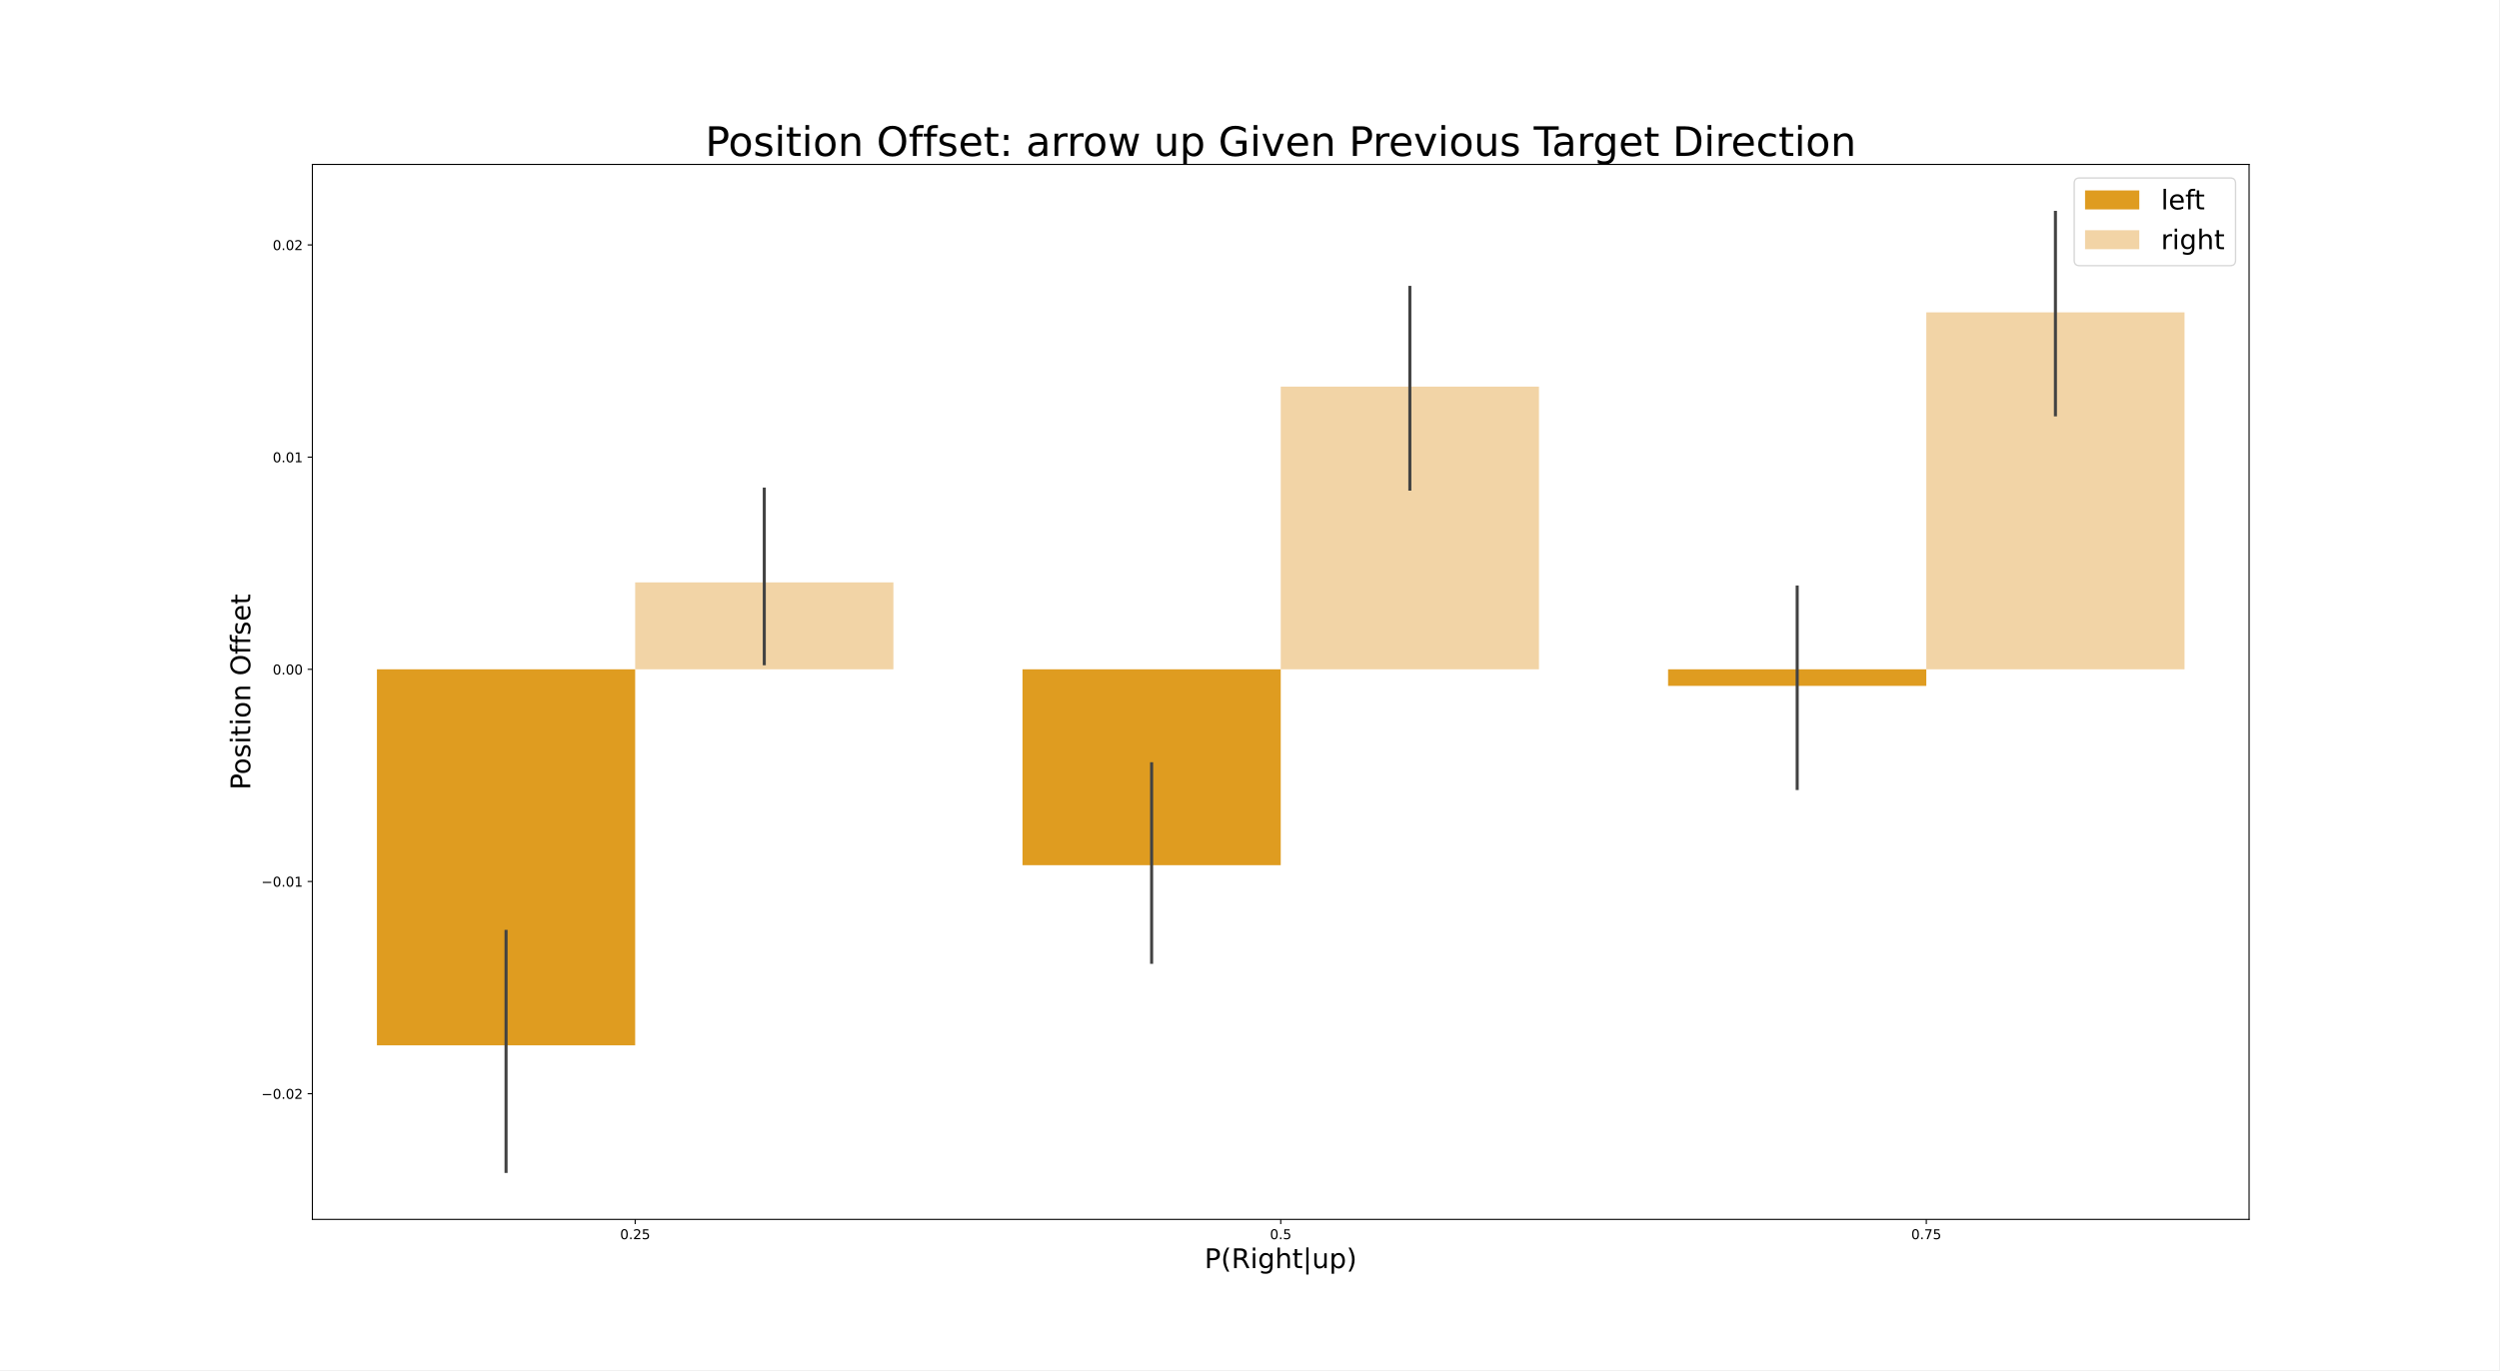
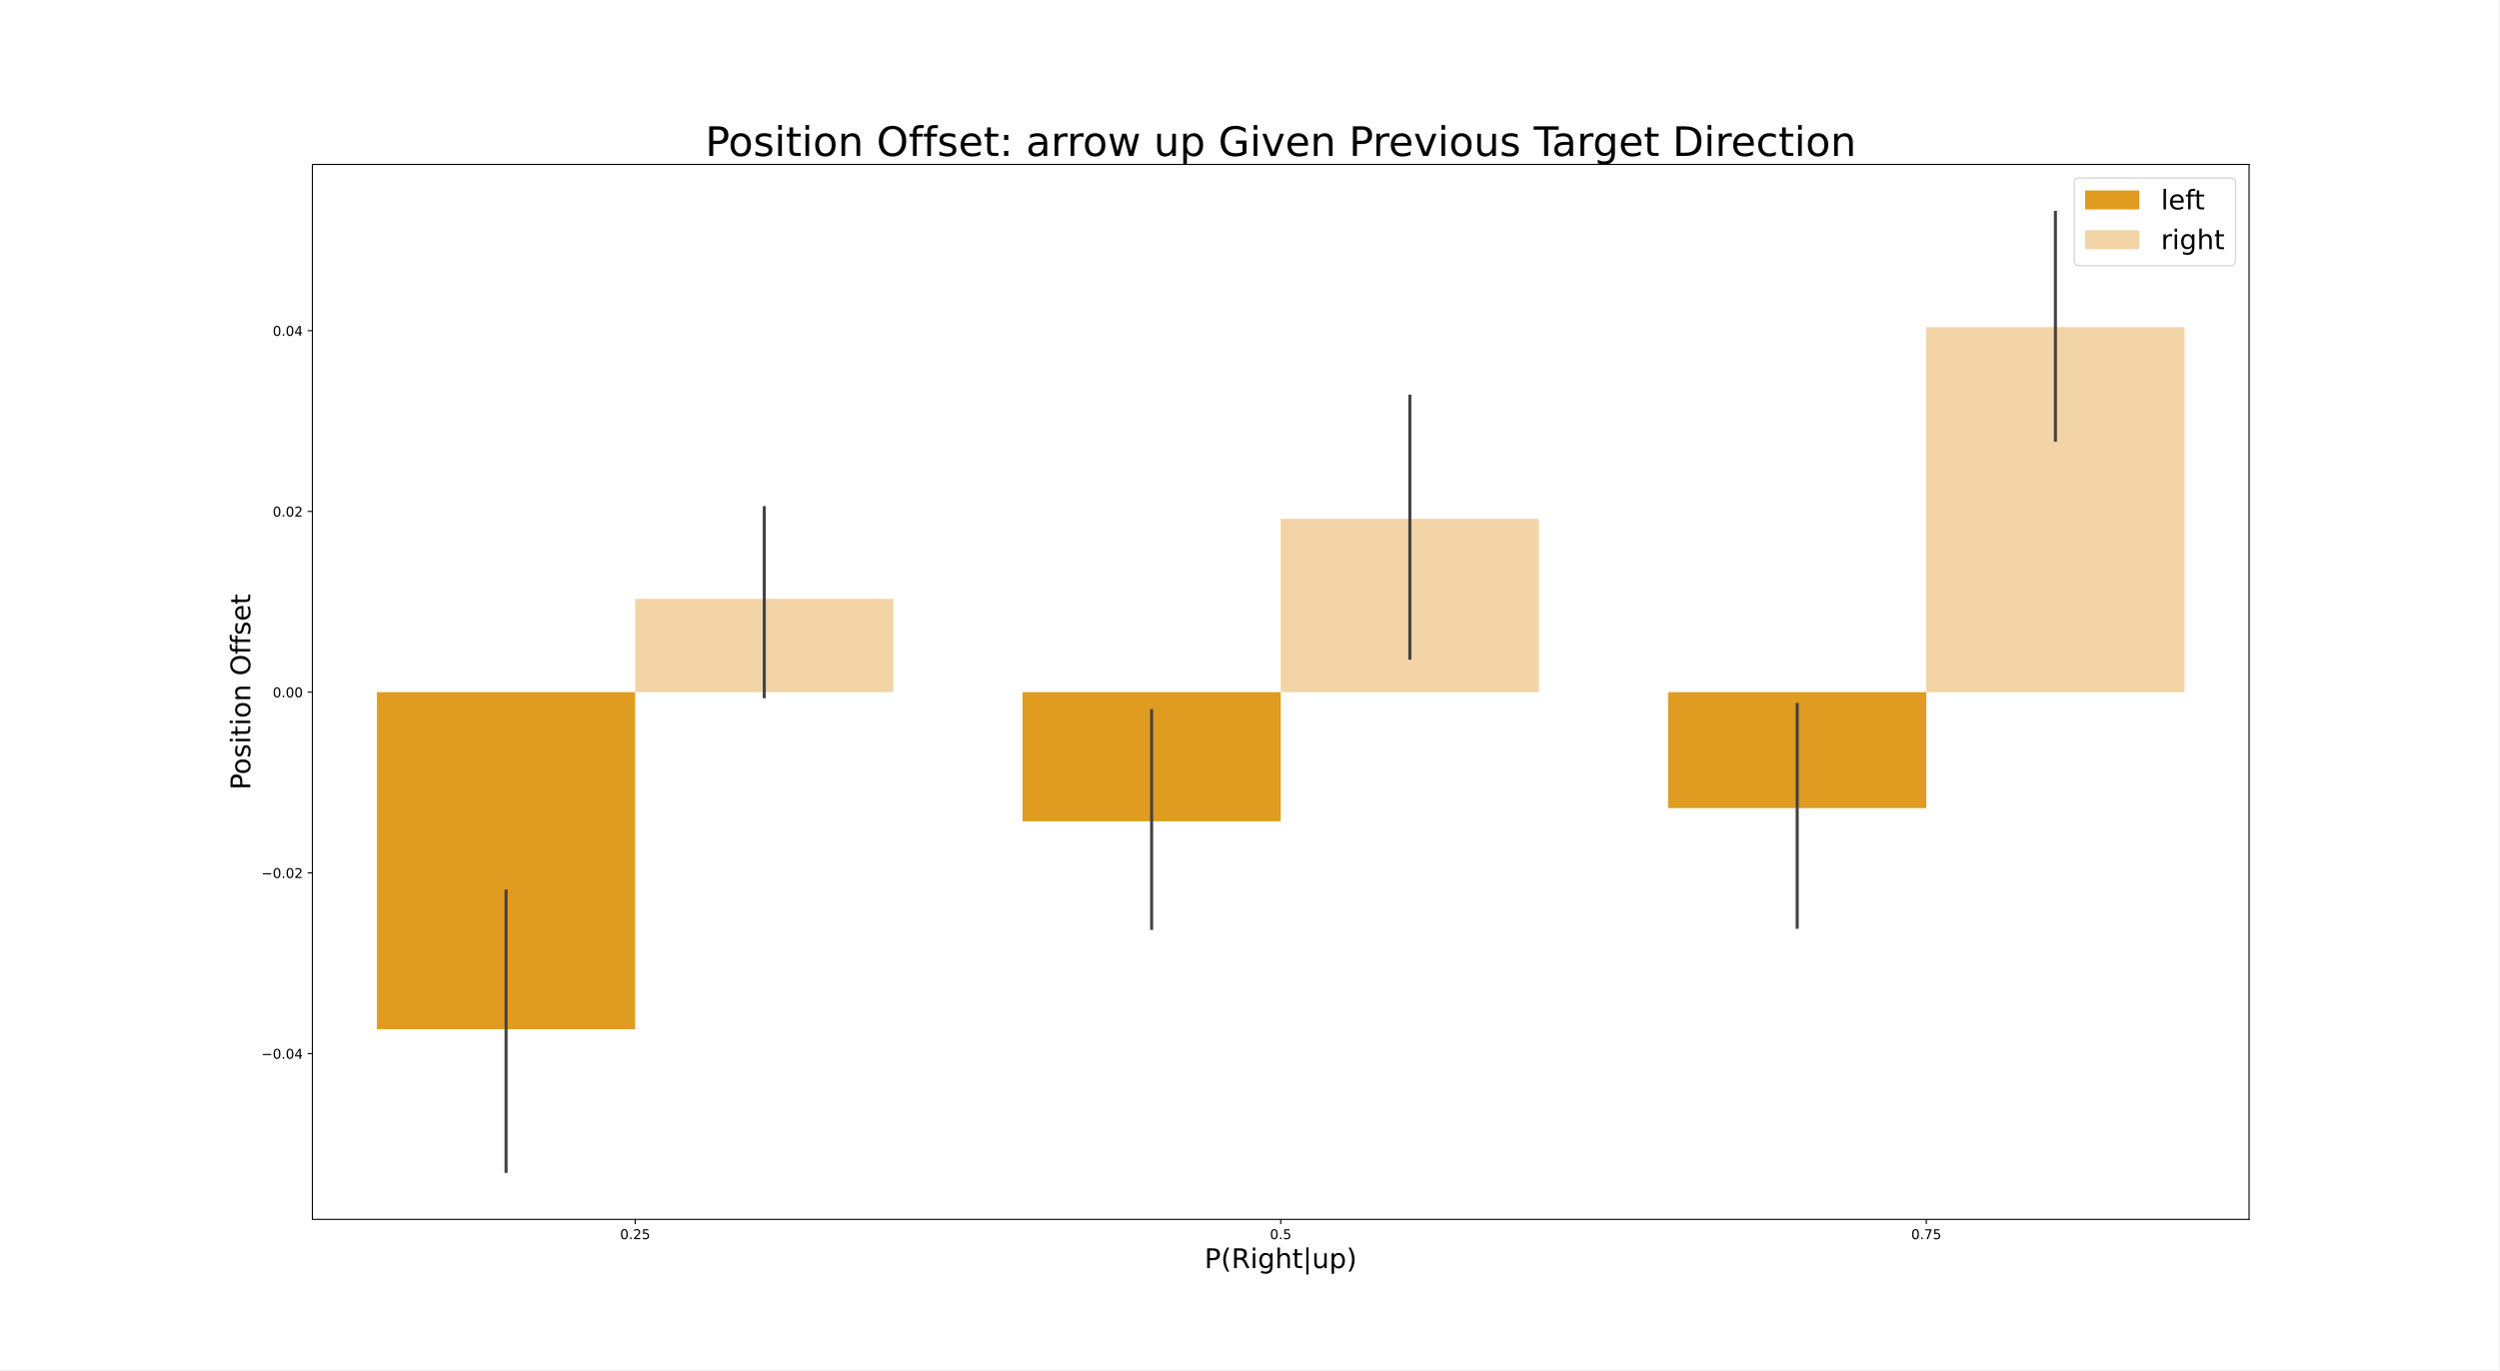
<svg xmlns="http://www.w3.org/2000/svg" xmlns:xlink="http://www.w3.org/1999/xlink" width="1843.2pt" height="1010.88pt" viewBox="0 0 1843.2 1010.88" version="1.1">
  <defs>
    <style type="text/css">*{stroke-linejoin: round; stroke-linecap: butt}</style>
  </defs>
  <g id="figure_1">
    <g id="patch_1">
      <path d="M 0 1010.88  L 1843.2 1010.88  L 1843.2 0  L 0 0  z " style="fill: #ffffff" />
    </g>
    <g id="axes_1">
      <g id="patch_2">
        <path d="M 230.4 899.683  L 1658.88 899.683  L 1658.88 121.306  L 230.4 121.306  z " style="fill: #ffffff" />
      </g>
      <g id="patch_3">
-         <path d="M 278.016 493.831  L 468.48 493.831  L 468.48 771.276  L 278.016 771.276  z " clip-path="url(#p0a775763bb)" style="fill: #df9c20" />
+         <path d="M 278.016 510.687  L 468.48 510.687  L 468.48 759.356  L 278.016 759.356  z " clip-path="url(#p8adfe0de7e)" style="fill: #df9c20" />
      </g>
      <g id="patch_4">
-         <path d="M 754.176 493.831  L 944.64 493.831  L 944.64 638.356  L 754.176 638.356  z " clip-path="url(#p0a775763bb)" style="fill: #df9c20" />
+         <path d="M 754.176 510.687  L 944.64 510.687  L 944.64 605.955  L 754.176 605.955  z " clip-path="url(#p8adfe0de7e)" style="fill: #df9c20" />
      </g>
      <g id="patch_5">
-         <path d="M 1230.336 493.831  L 1420.8 493.831  L 1420.8 506.063  L 1230.336 506.063  z " clip-path="url(#p0a775763bb)" style="fill: #df9c20" />
+         <path d="M 1230.336 510.687  L 1420.8 510.687  L 1420.8 596.253  L 1230.336 596.253  z " clip-path="url(#p8adfe0de7e)" style="fill: #df9c20" />
      </g>
      <g id="patch_6">
-         <path d="M 468.48 493.831  L 658.944 493.831  L 658.944 429.689  L 468.48 429.689  z " clip-path="url(#p0a775763bb)" style="fill: #f2d4a6" />
+         <path d="M 468.48 510.687  L 658.944 510.687  L 658.944 441.867  L 468.48 441.867  z " clip-path="url(#p8adfe0de7e)" style="fill: #f2d4a6" />
      </g>
      <g id="patch_7">
-         <path d="M 944.64 493.831  L 1135.104 493.831  L 1135.104 285.255  L 944.64 285.255  z " clip-path="url(#p0a775763bb)" style="fill: #f2d4a6" />
+         <path d="M 944.64 510.687  L 1135.104 510.687  L 1135.104 382.813  L 944.64 382.813  z " clip-path="url(#p8adfe0de7e)" style="fill: #f2d4a6" />
      </g>
      <g id="patch_8">
-         <path d="M 1420.8 493.831  L 1611.264 493.831  L 1611.264 230.465  L 1420.8 230.465  z " clip-path="url(#p0a775763bb)" style="fill: #f2d4a6" />
+         <path d="M 1420.8 510.687  L 1611.264 510.687  L 1611.264 241.352  L 1420.8 241.352  z " clip-path="url(#p8adfe0de7e)" style="fill: #f2d4a6" />
      </g>
      <g id="patch_9">
-         <path d="M 468.48 493.831  L 468.48 493.831  L 468.48 493.831  L 468.48 493.831  z " clip-path="url(#p0a775763bb)" style="fill: #df9c20" />
+         <path d="M 468.48 510.687  L 468.48 510.687  L 468.48 510.687  L 468.48 510.687  z " clip-path="url(#p8adfe0de7e)" style="fill: #df9c20" />
      </g>
      <g id="patch_10">
-         <path d="M 468.48 493.831  L 468.48 493.831  L 468.48 493.831  L 468.48 493.831  z " clip-path="url(#p0a775763bb)" style="fill: #f2d4a6" />
+         <path d="M 468.48 510.687  L 468.48 510.687  L 468.48 510.687  L 468.48 510.687  z " clip-path="url(#p8adfe0de7e)" style="fill: #f2d4a6" />
      </g>
      <g id="matplotlib.axis_1">
        <g id="xtick_1">
          <g id="line2d_1">
            <defs>
-               <path id="m3c729effec" d="M 0 0  L 0 3.5  " style="stroke: #000000; stroke-width: 0.8" />
-             </defs>
-             <g>
-               <use xlink:href="#m3c729effec" x="468.48" y="899.683" style="stroke: #000000; stroke-width: 0.8" />
+               <path id="m9ada98eda7" d="M 0 0  L 0 3.5  " style="stroke: #000000; stroke-width: 0.8" />
+             </defs>
+             <g>
+               <use xlink:href="#m9ada98eda7" x="468.48" y="899.683" style="stroke: #000000; stroke-width: 0.8" />
            </g>
          </g>
          <g id="text_1">
            <g transform="translate(457.3472 914.2816) scale(0.1 -0.1)">
              <defs>
                <path id="DejaVuSans-30" d="M 2034 4250  Q 1547 4250 1301 3770  Q 1056 3291 1056 2328  Q 1056 1369 1301 889  Q 1547 409 2034 409  Q 2525 409 2770 889  Q 3016 1369 3016 2328  Q 3016 3291 2770 3770  Q 2525 4250 2034 4250  z M 2034 4750  Q 2819 4750 3233 4129  Q 3647 3509 3647 2328  Q 3647 1150 3233 529  Q 2819 -91 2034 -91  Q 1250 -91 836 529  Q 422 1150 422 2328  Q 422 3509 836 4129  Q 1250 4750 2034 4750  z " transform="scale(0.015625)" />
                <path id="DejaVuSans-2e" d="M 684 794  L 1344 794  L 1344 0  L 684 0  L 684 794  z " transform="scale(0.015625)" />
                <path id="DejaVuSans-32" d="M 1228 531  L 3431 531  L 3431 0  L 469 0  L 469 531  Q 828 903 1448 1529  Q 2069 2156 2228 2338  Q 2531 2678 2651 2914  Q 2772 3150 2772 3378  Q 2772 3750 2511 3984  Q 2250 4219 1831 4219  Q 1534 4219 1204 4116  Q 875 4013 500 3803  L 500 4441  Q 881 4594 1212 4672  Q 1544 4750 1819 4750  Q 2544 4750 2975 4387  Q 3406 4025 3406 3419  Q 3406 3131 3298 2873  Q 3191 2616 2906 2266  Q 2828 2175 2409 1742  Q 1991 1309 1228 531  z " transform="scale(0.015625)" />
                <path id="DejaVuSans-35" d="M 691 4666  L 3169 4666  L 3169 4134  L 1269 4134  L 1269 2991  Q 1406 3038 1543 3061  Q 1681 3084 1819 3084  Q 2600 3084 3056 2656  Q 3513 2228 3513 1497  Q 3513 744 3044 326  Q 2575 -91 1722 -91  Q 1428 -91 1123 -41  Q 819 9 494 109  L 494 744  Q 775 591 1075 516  Q 1375 441 1709 441  Q 2250 441 2565 725  Q 2881 1009 2881 1497  Q 2881 1984 2565 2268  Q 2250 2553 1709 2553  Q 1456 2553 1204 2497  Q 953 2441 691 2322  L 691 4666  z " transform="scale(0.015625)" />
              </defs>
              <use xlink:href="#DejaVuSans-30" />
              <use xlink:href="#DejaVuSans-2e" x="63.623" />
              <use xlink:href="#DejaVuSans-32" x="95.41" />
              <use xlink:href="#DejaVuSans-35" x="159.033" />
            </g>
          </g>
        </g>
        <g id="xtick_2">
          <g id="line2d_2">
            <g>
-               <use xlink:href="#m3c729effec" x="944.64" y="899.683" style="stroke: #000000; stroke-width: 0.8" />
+               <use xlink:href="#m9ada98eda7" x="944.64" y="899.683" style="stroke: #000000; stroke-width: 0.8" />
            </g>
          </g>
          <g id="text_2">
            <g transform="translate(936.6884 914.2816) scale(0.1 -0.1)">
              <use xlink:href="#DejaVuSans-30" />
              <use xlink:href="#DejaVuSans-2e" x="63.623" />
              <use xlink:href="#DejaVuSans-35" x="95.41" />
            </g>
          </g>
        </g>
        <g id="xtick_3">
          <g id="line2d_3">
            <g>
-               <use xlink:href="#m3c729effec" x="1420.8" y="899.683" style="stroke: #000000; stroke-width: 0.8" />
+               <use xlink:href="#m9ada98eda7" x="1420.8" y="899.683" style="stroke: #000000; stroke-width: 0.8" />
            </g>
          </g>
          <g id="text_3">
            <g transform="translate(1409.667 914.2816) scale(0.1 -0.1)">
              <defs>
                <path id="DejaVuSans-37" d="M 525 4666  L 3525 4666  L 3525 4397  L 1831 0  L 1172 0  L 2766 4134  L 525 4134  L 525 4666  z " transform="scale(0.015625)" />
              </defs>
              <use xlink:href="#DejaVuSans-30" />
              <use xlink:href="#DejaVuSans-2e" x="63.623" />
              <use xlink:href="#DejaVuSans-37" x="95.41" />
              <use xlink:href="#DejaVuSans-35" x="159.033" />
            </g>
          </g>
        </g>
        <g id="text_4">
          <g transform="translate(888.4197 935.6457) scale(0.2 -0.2)">
            <defs>
              <path id="DejaVuSans-50" d="M 1259 4147  L 1259 2394  L 2053 2394  Q 2494 2394 2734 2622  Q 2975 2850 2975 3272  Q 2975 3691 2734 3919  Q 2494 4147 2053 4147  L 1259 4147  z M 628 4666  L 2053 4666  Q 2838 4666 3239 4311  Q 3641 3956 3641 3272  Q 3641 2581 3239 2228  Q 2838 1875 2053 1875  L 1259 1875  L 1259 0  L 628 0  L 628 4666  z " transform="scale(0.015625)" />
              <path id="DejaVuSans-28" d="M 1984 4856  Q 1566 4138 1362 3434  Q 1159 2731 1159 2009  Q 1159 1288 1364 580  Q 1569 -128 1984 -844  L 1484 -844  Q 1016 -109 783 600  Q 550 1309 550 2009  Q 550 2706 781 3412  Q 1013 4119 1484 4856  L 1984 4856  z " transform="scale(0.015625)" />
              <path id="DejaVuSans-52" d="M 2841 2188  Q 3044 2119 3236 1894  Q 3428 1669 3622 1275  L 4263 0  L 3584 0  L 2988 1197  Q 2756 1666 2539 1819  Q 2322 1972 1947 1972  L 1259 1972  L 1259 0  L 628 0  L 628 4666  L 2053 4666  Q 2853 4666 3247 4331  Q 3641 3997 3641 3322  Q 3641 2881 3436 2590  Q 3231 2300 2841 2188  z M 1259 4147  L 1259 2491  L 2053 2491  Q 2509 2491 2742 2702  Q 2975 2913 2975 3322  Q 2975 3731 2742 3939  Q 2509 4147 2053 4147  L 1259 4147  z " transform="scale(0.015625)" />
              <path id="DejaVuSans-69" d="M 603 3500  L 1178 3500  L 1178 0  L 603 0  L 603 3500  z M 603 4863  L 1178 4863  L 1178 4134  L 603 4134  L 603 4863  z " transform="scale(0.015625)" />
              <path id="DejaVuSans-67" d="M 2906 1791  Q 2906 2416 2648 2759  Q 2391 3103 1925 3103  Q 1463 3103 1205 2759  Q 947 2416 947 1791  Q 947 1169 1205 825  Q 1463 481 1925 481  Q 2391 481 2648 825  Q 2906 1169 2906 1791  z M 3481 434  Q 3481 -459 3084 -895  Q 2688 -1331 1869 -1331  Q 1566 -1331 1297 -1286  Q 1028 -1241 775 -1147  L 775 -588  Q 1028 -725 1275 -790  Q 1522 -856 1778 -856  Q 2344 -856 2625 -561  Q 2906 -266 2906 331  L 2906 616  Q 2728 306 2450 153  Q 2172 0 1784 0  Q 1141 0 747 490  Q 353 981 353 1791  Q 353 2603 747 3093  Q 1141 3584 1784 3584  Q 2172 3584 2450 3431  Q 2728 3278 2906 2969  L 2906 3500  L 3481 3500  L 3481 434  z " transform="scale(0.015625)" />
              <path id="DejaVuSans-68" d="M 3513 2113  L 3513 0  L 2938 0  L 2938 2094  Q 2938 2591 2744 2837  Q 2550 3084 2163 3084  Q 1697 3084 1428 2787  Q 1159 2491 1159 1978  L 1159 0  L 581 0  L 581 4863  L 1159 4863  L 1159 2956  Q 1366 3272 1645 3428  Q 1925 3584 2291 3584  Q 2894 3584 3203 3211  Q 3513 2838 3513 2113  z " transform="scale(0.015625)" />
              <path id="DejaVuSans-74" d="M 1172 4494  L 1172 3500  L 2356 3500  L 2356 3053  L 1172 3053  L 1172 1153  Q 1172 725 1289 603  Q 1406 481 1766 481  L 2356 481  L 2356 0  L 1766 0  Q 1100 0 847 248  Q 594 497 594 1153  L 594 3053  L 172 3053  L 172 3500  L 594 3500  L 594 4494  L 1172 4494  z " transform="scale(0.015625)" />
              <path id="DejaVuSans-7c" d="M 1344 4891  L 1344 -1509  L 813 -1509  L 813 4891  L 1344 4891  z " transform="scale(0.015625)" />
              <path id="DejaVuSans-75" d="M 544 1381  L 544 3500  L 1119 3500  L 1119 1403  Q 1119 906 1312 657  Q 1506 409 1894 409  Q 2359 409 2629 706  Q 2900 1003 2900 1516  L 2900 3500  L 3475 3500  L 3475 0  L 2900 0  L 2900 538  Q 2691 219 2414 64  Q 2138 -91 1772 -91  Q 1169 -91 856 284  Q 544 659 544 1381  z M 1991 3584  L 1991 3584  z " transform="scale(0.015625)" />
              <path id="DejaVuSans-70" d="M 1159 525  L 1159 -1331  L 581 -1331  L 581 3500  L 1159 3500  L 1159 2969  Q 1341 3281 1617 3432  Q 1894 3584 2278 3584  Q 2916 3584 3314 3078  Q 3713 2572 3713 1747  Q 3713 922 3314 415  Q 2916 -91 2278 -91  Q 1894 -91 1617 61  Q 1341 213 1159 525  z M 3116 1747  Q 3116 2381 2855 2742  Q 2594 3103 2138 3103  Q 1681 3103 1420 2742  Q 1159 2381 1159 1747  Q 1159 1113 1420 752  Q 1681 391 2138 391  Q 2594 391 2855 752  Q 3116 1113 3116 1747  z " transform="scale(0.015625)" />
              <path id="DejaVuSans-29" d="M 513 4856  L 1013 4856  Q 1481 4119 1714 3412  Q 1947 2706 1947 2009  Q 1947 1309 1714 600  Q 1481 -109 1013 -844  L 513 -844  Q 928 -128 1133 580  Q 1338 1288 1338 2009  Q 1338 2731 1133 3434  Q 928 4138 513 4856  z " transform="scale(0.015625)" />
            </defs>
            <use xlink:href="#DejaVuSans-50" />
            <use xlink:href="#DejaVuSans-28" x="60.303" />
            <use xlink:href="#DejaVuSans-52" x="99.316" />
            <use xlink:href="#DejaVuSans-69" x="168.799" />
            <use xlink:href="#DejaVuSans-67" x="196.582" />
            <use xlink:href="#DejaVuSans-68" x="260.059" />
            <use xlink:href="#DejaVuSans-74" x="323.438" />
            <use xlink:href="#DejaVuSans-7c" x="362.646" />
            <use xlink:href="#DejaVuSans-75" x="396.338" />
            <use xlink:href="#DejaVuSans-70" x="459.717" />
            <use xlink:href="#DejaVuSans-29" x="523.193" />
          </g>
        </g>
      </g>
      <g id="matplotlib.axis_2">
        <g id="ytick_1">
          <g id="line2d_4">
            <defs>
-               <path id="m822b06c2dc" d="M 0 0  L -3.5 0  " style="stroke: #000000; stroke-width: 0.8" />
-             </defs>
-             <g>
-               <use xlink:href="#m822b06c2dc" x="230.4" y="806.954" style="stroke: #000000; stroke-width: 0.8" />
+               <path id="m36d87119da" d="M 0 0  L -3.5 0  " style="stroke: #000000; stroke-width: 0.8" />
+             </defs>
+             <g>
+               <use xlink:href="#m36d87119da" x="230.4" y="777.389" style="stroke: #000000; stroke-width: 0.8" />
            </g>
          </g>
          <g id="text_5">
-             <g transform="translate(192.7547 810.7531) scale(0.1 -0.1)">
+             <g transform="translate(192.7547 781.1884) scale(0.1 -0.1)">
              <defs>
                <path id="DejaVuSans-2212" d="M 678 2272  L 4684 2272  L 4684 1741  L 678 1741  L 678 2272  z " transform="scale(0.015625)" />
+                 <path id="DejaVuSans-34" d="M 2419 4116  L 825 1625  L 2419 1625  L 2419 4116  z M 2253 4666  L 3047 4666  L 3047 1625  L 3713 1625  L 3713 1100  L 3047 1100  L 3047 0  L 2419 0  L 2419 1100  L 313 1100  L 313 1709  L 2253 4666  z " transform="scale(0.015625)" />
              </defs>
              <use xlink:href="#DejaVuSans-2212" />
              <use xlink:href="#DejaVuSans-30" x="83.789" />
              <use xlink:href="#DejaVuSans-2e" x="147.412" />
              <use xlink:href="#DejaVuSans-30" x="179.199" />
-               <use xlink:href="#DejaVuSans-32" x="242.822" />
+               <use xlink:href="#DejaVuSans-34" x="242.822" />
            </g>
          </g>
        </g>
        <g id="ytick_2">
          <g id="line2d_5">
            <g>
-               <use xlink:href="#m822b06c2dc" x="230.4" y="650.393" style="stroke: #000000; stroke-width: 0.8" />
+               <use xlink:href="#m36d87119da" x="230.4" y="644.038" style="stroke: #000000; stroke-width: 0.8" />
            </g>
          </g>
          <g id="text_6">
-             <g transform="translate(192.7547 654.1918) scale(0.1 -0.1)">
-               <defs>
-                 <path id="DejaVuSans-31" d="M 794 531  L 1825 531  L 1825 4091  L 703 3866  L 703 4441  L 1819 4666  L 2450 4666  L 2450 531  L 3481 531  L 3481 0  L 794 0  L 794 531  z " transform="scale(0.015625)" />
-               </defs>
+             <g transform="translate(192.7547 647.8371) scale(0.1 -0.1)">
              <use xlink:href="#DejaVuSans-2212" />
              <use xlink:href="#DejaVuSans-30" x="83.789" />
              <use xlink:href="#DejaVuSans-2e" x="147.412" />
              <use xlink:href="#DejaVuSans-30" x="179.199" />
-               <use xlink:href="#DejaVuSans-31" x="242.822" />
+               <use xlink:href="#DejaVuSans-32" x="242.822" />
            </g>
          </g>
        </g>
        <g id="ytick_3">
          <g id="line2d_6">
            <g>
-               <use xlink:href="#m822b06c2dc" x="230.4" y="493.831" style="stroke: #000000; stroke-width: 0.8" />
+               <use xlink:href="#m36d87119da" x="230.4" y="510.687" style="stroke: #000000; stroke-width: 0.8" />
            </g>
          </g>
          <g id="text_7">
-             <g transform="translate(201.1344 497.6305) scale(0.1 -0.1)">
+             <g transform="translate(201.1344 514.4859) scale(0.1 -0.1)">
              <use xlink:href="#DejaVuSans-30" />
              <use xlink:href="#DejaVuSans-2e" x="63.623" />
              <use xlink:href="#DejaVuSans-30" x="95.41" />
              <use xlink:href="#DejaVuSans-30" x="159.033" />
            </g>
          </g>
        </g>
        <g id="ytick_4">
          <g id="line2d_7">
            <g>
-               <use xlink:href="#m822b06c2dc" x="230.4" y="337.27" style="stroke: #000000; stroke-width: 0.8" />
+               <use xlink:href="#m36d87119da" x="230.4" y="377.335" style="stroke: #000000; stroke-width: 0.8" />
            </g>
          </g>
          <g id="text_8">
-             <g transform="translate(201.1344 341.0693) scale(0.1 -0.1)">
+             <g transform="translate(201.1344 381.1347) scale(0.1 -0.1)">
              <use xlink:href="#DejaVuSans-30" />
              <use xlink:href="#DejaVuSans-2e" x="63.623" />
              <use xlink:href="#DejaVuSans-30" x="95.41" />
-               <use xlink:href="#DejaVuSans-31" x="159.033" />
+               <use xlink:href="#DejaVuSans-32" x="159.033" />
            </g>
          </g>
        </g>
        <g id="ytick_5">
          <g id="line2d_8">
            <g>
-               <use xlink:href="#m822b06c2dc" x="230.4" y="180.709" style="stroke: #000000; stroke-width: 0.8" />
+               <use xlink:href="#m36d87119da" x="230.4" y="243.984" style="stroke: #000000; stroke-width: 0.8" />
            </g>
          </g>
          <g id="text_9">
-             <g transform="translate(201.1344 184.508) scale(0.1 -0.1)">
+             <g transform="translate(201.1344 247.7835) scale(0.1 -0.1)">
              <use xlink:href="#DejaVuSans-30" />
              <use xlink:href="#DejaVuSans-2e" x="63.623" />
              <use xlink:href="#DejaVuSans-30" x="95.41" />
-               <use xlink:href="#DejaVuSans-32" x="159.033" />
+               <use xlink:href="#DejaVuSans-34" x="159.033" />
            </g>
          </g>
        </g>
        <g id="text_10">
          <g transform="translate(184.5953 582.796) rotate(-90) scale(0.2 -0.2)">
            <defs>
              <path id="DejaVuSans-6f" d="M 1959 3097  Q 1497 3097 1228 2736  Q 959 2375 959 1747  Q 959 1119 1226 758  Q 1494 397 1959 397  Q 2419 397 2687 759  Q 2956 1122 2956 1747  Q 2956 2369 2687 2733  Q 2419 3097 1959 3097  z M 1959 3584  Q 2709 3584 3137 3096  Q 3566 2609 3566 1747  Q 3566 888 3137 398  Q 2709 -91 1959 -91  Q 1206 -91 779 398  Q 353 888 353 1747  Q 353 2609 779 3096  Q 1206 3584 1959 3584  z " transform="scale(0.015625)" />
              <path id="DejaVuSans-73" d="M 2834 3397  L 2834 2853  Q 2591 2978 2328 3040  Q 2066 3103 1784 3103  Q 1356 3103 1142 2972  Q 928 2841 928 2578  Q 928 2378 1081 2264  Q 1234 2150 1697 2047  L 1894 2003  Q 2506 1872 2764 1633  Q 3022 1394 3022 966  Q 3022 478 2636 193  Q 2250 -91 1575 -91  Q 1294 -91 989 -36  Q 684 19 347 128  L 347 722  Q 666 556 975 473  Q 1284 391 1588 391  Q 1994 391 2212 530  Q 2431 669 2431 922  Q 2431 1156 2273 1281  Q 2116 1406 1581 1522  L 1381 1569  Q 847 1681 609 1914  Q 372 2147 372 2553  Q 372 3047 722 3315  Q 1072 3584 1716 3584  Q 2034 3584 2315 3537  Q 2597 3491 2834 3397  z " transform="scale(0.015625)" />
              <path id="DejaVuSans-6e" d="M 3513 2113  L 3513 0  L 2938 0  L 2938 2094  Q 2938 2591 2744 2837  Q 2550 3084 2163 3084  Q 1697 3084 1428 2787  Q 1159 2491 1159 1978  L 1159 0  L 581 0  L 581 3500  L 1159 3500  L 1159 2956  Q 1366 3272 1645 3428  Q 1925 3584 2291 3584  Q 2894 3584 3203 3211  Q 3513 2838 3513 2113  z " transform="scale(0.015625)" />
              <path id="DejaVuSans-20" transform="scale(0.015625)" />
              <path id="DejaVuSans-4f" d="M 2522 4238  Q 1834 4238 1429 3725  Q 1025 3213 1025 2328  Q 1025 1447 1429 934  Q 1834 422 2522 422  Q 3209 422 3611 934  Q 4013 1447 4013 2328  Q 4013 3213 3611 3725  Q 3209 4238 2522 4238  z M 2522 4750  Q 3503 4750 4090 4092  Q 4678 3434 4678 2328  Q 4678 1225 4090 567  Q 3503 -91 2522 -91  Q 1538 -91 948 565  Q 359 1222 359 2328  Q 359 3434 948 4092  Q 1538 4750 2522 4750  z " transform="scale(0.015625)" />
              <path id="DejaVuSans-66" d="M 2375 4863  L 2375 4384  L 1825 4384  Q 1516 4384 1395 4259  Q 1275 4134 1275 3809  L 1275 3500  L 2222 3500  L 2222 3053  L 1275 3053  L 1275 0  L 697 0  L 697 3053  L 147 3053  L 147 3500  L 697 3500  L 697 3744  Q 697 4328 969 4595  Q 1241 4863 1831 4863  L 2375 4863  z " transform="scale(0.015625)" />
              <path id="DejaVuSans-65" d="M 3597 1894  L 3597 1613  L 953 1613  Q 991 1019 1311 708  Q 1631 397 2203 397  Q 2534 397 2845 478  Q 3156 559 3463 722  L 3463 178  Q 3153 47 2828 -22  Q 2503 -91 2169 -91  Q 1331 -91 842 396  Q 353 884 353 1716  Q 353 2575 817 3079  Q 1281 3584 2069 3584  Q 2775 3584 3186 3129  Q 3597 2675 3597 1894  z M 3022 2063  Q 3016 2534 2758 2815  Q 2500 3097 2075 3097  Q 1594 3097 1305 2825  Q 1016 2553 972 2059  L 3022 2063  z " transform="scale(0.015625)" />
            </defs>
            <use xlink:href="#DejaVuSans-50" />
            <use xlink:href="#DejaVuSans-6f" x="56.678" />
            <use xlink:href="#DejaVuSans-73" x="117.859" />
            <use xlink:href="#DejaVuSans-69" x="169.959" />
            <use xlink:href="#DejaVuSans-74" x="197.742" />
            <use xlink:href="#DejaVuSans-69" x="236.951" />
            <use xlink:href="#DejaVuSans-6f" x="264.734" />
            <use xlink:href="#DejaVuSans-6e" x="325.916" />
            <use xlink:href="#DejaVuSans-20" x="389.295" />
            <use xlink:href="#DejaVuSans-4f" x="421.082" />
            <use xlink:href="#DejaVuSans-66" x="499.793" />
            <use xlink:href="#DejaVuSans-66" x="534.998" />
            <use xlink:href="#DejaVuSans-73" x="570.203" />
            <use xlink:href="#DejaVuSans-65" x="622.303" />
            <use xlink:href="#DejaVuSans-74" x="683.826" />
          </g>
        </g>
      </g>
      <g id="line2d_9">
-         <path d="M 373.248 864.302  L 373.248 687.174  " clip-path="url(#p0a775763bb)" style="fill: none; stroke: #424242; stroke-width: 2.25; stroke-linecap: square" />
+         <path d="M 373.248 864.302  L 373.248 657.442  " clip-path="url(#p8adfe0de7e)" style="fill: none; stroke: #424242; stroke-width: 2.25; stroke-linecap: square" />
      </g>
      <g id="line2d_10">
-         <path d="M 849.408 710.017  L 849.408 563.505  " clip-path="url(#p0a775763bb)" style="fill: none; stroke: #424242; stroke-width: 2.25; stroke-linecap: square" />
+         <path d="M 849.408 684.997  L 849.408 524.286  " clip-path="url(#p8adfe0de7e)" style="fill: none; stroke: #424242; stroke-width: 2.25; stroke-linecap: square" />
      </g>
      <g id="line2d_11">
-         <path d="M 1325.568 581.757  L 1325.568 433.133  " clip-path="url(#p0a775763bb)" style="fill: none; stroke: #424242; stroke-width: 2.25; stroke-linecap: square" />
+         <path d="M 1325.568 684.15  L 1325.568 519.796  " clip-path="url(#p8adfe0de7e)" style="fill: none; stroke: #424242; stroke-width: 2.25; stroke-linecap: square" />
      </g>
      <g id="line2d_12">
-         <path d="M 563.712 489.697  L 563.712 360.878  " clip-path="url(#p0a775763bb)" style="fill: none; stroke: #424242; stroke-width: 2.25; stroke-linecap: square" />
+         <path d="M 563.712 514.057  L 563.712 374.567  " clip-path="url(#p8adfe0de7e)" style="fill: none; stroke: #424242; stroke-width: 2.25; stroke-linecap: square" />
      </g>
      <g id="line2d_13">
-         <path d="M 1039.872 360.896  L 1039.872 212.046  " clip-path="url(#p0a775763bb)" style="fill: none; stroke: #424242; stroke-width: 2.25; stroke-linecap: square" />
+         <path d="M 1039.872 485.554  L 1039.872 292.317  " clip-path="url(#p8adfe0de7e)" style="fill: none; stroke: #424242; stroke-width: 2.25; stroke-linecap: square" />
      </g>
      <g id="line2d_14">
-         <path d="M 1516.032 306.057  L 1516.032 156.686  " clip-path="url(#p0a775763bb)" style="fill: none; stroke: #424242; stroke-width: 2.25; stroke-linecap: square" />
+         <path d="M 1516.032 324.776  L 1516.032 156.686  " clip-path="url(#p8adfe0de7e)" style="fill: none; stroke: #424242; stroke-width: 2.25; stroke-linecap: square" />
      </g>
      <g id="patch_11">
        <path d="M 230.4 899.683  L 230.4 121.306  " style="fill: none; stroke: #000000; stroke-width: 0.8; stroke-linejoin: miter; stroke-linecap: square" />
      </g>
      <g id="patch_12">
        <path d="M 1658.88 899.683  L 1658.88 121.306  " style="fill: none; stroke: #000000; stroke-width: 0.8; stroke-linejoin: miter; stroke-linecap: square" />
      </g>
      <g id="patch_13">
        <path d="M 230.4 899.683  L 1658.88 899.683  " style="fill: none; stroke: #000000; stroke-width: 0.8; stroke-linejoin: miter; stroke-linecap: square" />
      </g>
      <g id="patch_14">
        <path d="M 230.4 121.306  L 1658.88 121.306  " style="fill: none; stroke: #000000; stroke-width: 0.8; stroke-linejoin: miter; stroke-linecap: square" />
      </g>
      <g id="text_11">
        <g transform="translate(520.1728 115.0665) scale(0.3 -0.3)">
          <defs>
            <path id="DejaVuSans-3a" d="M 750 794  L 1409 794  L 1409 0  L 750 0  L 750 794  z M 750 3309  L 1409 3309  L 1409 2516  L 750 2516  L 750 3309  z " transform="scale(0.015625)" />
            <path id="DejaVuSans-61" d="M 2194 1759  Q 1497 1759 1228 1600  Q 959 1441 959 1056  Q 959 750 1161 570  Q 1363 391 1709 391  Q 2188 391 2477 730  Q 2766 1069 2766 1631  L 2766 1759  L 2194 1759  z M 3341 1997  L 3341 0  L 2766 0  L 2766 531  Q 2569 213 2275 61  Q 1981 -91 1556 -91  Q 1019 -91 701 211  Q 384 513 384 1019  Q 384 1609 779 1909  Q 1175 2209 1959 2209  L 2766 2209  L 2766 2266  Q 2766 2663 2505 2880  Q 2244 3097 1772 3097  Q 1472 3097 1187 3025  Q 903 2953 641 2809  L 641 3341  Q 956 3463 1253 3523  Q 1550 3584 1831 3584  Q 2591 3584 2966 3190  Q 3341 2797 3341 1997  z " transform="scale(0.015625)" />
            <path id="DejaVuSans-72" d="M 2631 2963  Q 2534 3019 2420 3045  Q 2306 3072 2169 3072  Q 1681 3072 1420 2755  Q 1159 2438 1159 1844  L 1159 0  L 581 0  L 581 3500  L 1159 3500  L 1159 2956  Q 1341 3275 1631 3429  Q 1922 3584 2338 3584  Q 2397 3584 2469 3576  Q 2541 3569 2628 3553  L 2631 2963  z " transform="scale(0.015625)" />
            <path id="DejaVuSans-77" d="M 269 3500  L 844 3500  L 1563 769  L 2278 3500  L 2956 3500  L 3675 769  L 4391 3500  L 4966 3500  L 4050 0  L 3372 0  L 2619 2869  L 1863 0  L 1184 0  L 269 3500  z " transform="scale(0.015625)" />
            <path id="DejaVuSans-47" d="M 3809 666  L 3809 1919  L 2778 1919  L 2778 2438  L 4434 2438  L 4434 434  Q 4069 175 3628 42  Q 3188 -91 2688 -91  Q 1594 -91 976 548  Q 359 1188 359 2328  Q 359 3472 976 4111  Q 1594 4750 2688 4750  Q 3144 4750 3555 4637  Q 3966 4525 4313 4306  L 4313 3634  Q 3963 3931 3569 4081  Q 3175 4231 2741 4231  Q 1884 4231 1454 3753  Q 1025 3275 1025 2328  Q 1025 1384 1454 906  Q 1884 428 2741 428  Q 3075 428 3337 486  Q 3600 544 3809 666  z " transform="scale(0.015625)" />
            <path id="DejaVuSans-76" d="M 191 3500  L 800 3500  L 1894 563  L 2988 3500  L 3597 3500  L 2284 0  L 1503 0  L 191 3500  z " transform="scale(0.015625)" />
            <path id="DejaVuSans-54" d="M -19 4666  L 3928 4666  L 3928 4134  L 2272 4134  L 2272 0  L 1638 0  L 1638 4134  L -19 4134  L -19 4666  z " transform="scale(0.015625)" />
            <path id="DejaVuSans-44" d="M 1259 4147  L 1259 519  L 2022 519  Q 2988 519 3436 956  Q 3884 1394 3884 2338  Q 3884 3275 3436 3711  Q 2988 4147 2022 4147  L 1259 4147  z M 628 4666  L 1925 4666  Q 3281 4666 3915 4102  Q 4550 3538 4550 2338  Q 4550 1131 3912 565  Q 3275 0 1925 0  L 628 0  L 628 4666  z " transform="scale(0.015625)" />
            <path id="DejaVuSans-63" d="M 3122 3366  L 3122 2828  Q 2878 2963 2633 3030  Q 2388 3097 2138 3097  Q 1578 3097 1268 2742  Q 959 2388 959 1747  Q 959 1106 1268 751  Q 1578 397 2138 397  Q 2388 397 2633 464  Q 2878 531 3122 666  L 3122 134  Q 2881 22 2623 -34  Q 2366 -91 2075 -91  Q 1284 -91 818 406  Q 353 903 353 1747  Q 353 2603 823 3093  Q 1294 3584 2113 3584  Q 2378 3584 2631 3529  Q 2884 3475 3122 3366  z " transform="scale(0.015625)" />
          </defs>
          <use xlink:href="#DejaVuSans-50" />
          <use xlink:href="#DejaVuSans-6f" x="56.678" />
          <use xlink:href="#DejaVuSans-73" x="117.859" />
          <use xlink:href="#DejaVuSans-69" x="169.959" />
          <use xlink:href="#DejaVuSans-74" x="197.742" />
          <use xlink:href="#DejaVuSans-69" x="236.951" />
          <use xlink:href="#DejaVuSans-6f" x="264.734" />
          <use xlink:href="#DejaVuSans-6e" x="325.916" />
          <use xlink:href="#DejaVuSans-20" x="389.295" />
          <use xlink:href="#DejaVuSans-4f" x="421.082" />
          <use xlink:href="#DejaVuSans-66" x="499.793" />
          <use xlink:href="#DejaVuSans-66" x="534.998" />
          <use xlink:href="#DejaVuSans-73" x="570.203" />
          <use xlink:href="#DejaVuSans-65" x="622.303" />
          <use xlink:href="#DejaVuSans-74" x="683.826" />
          <use xlink:href="#DejaVuSans-3a" x="723.035" />
          <use xlink:href="#DejaVuSans-20" x="756.727" />
          <use xlink:href="#DejaVuSans-61" x="788.514" />
          <use xlink:href="#DejaVuSans-72" x="849.793" />
          <use xlink:href="#DejaVuSans-72" x="889.156" />
          <use xlink:href="#DejaVuSans-6f" x="928.02" />
          <use xlink:href="#DejaVuSans-77" x="989.201" />
          <use xlink:href="#DejaVuSans-20" x="1070.988" />
          <use xlink:href="#DejaVuSans-75" x="1102.775" />
          <use xlink:href="#DejaVuSans-70" x="1166.154" />
          <use xlink:href="#DejaVuSans-20" x="1229.631" />
          <use xlink:href="#DejaVuSans-47" x="1261.418" />
          <use xlink:href="#DejaVuSans-69" x="1338.908" />
          <use xlink:href="#DejaVuSans-76" x="1366.691" />
          <use xlink:href="#DejaVuSans-65" x="1425.871" />
          <use xlink:href="#DejaVuSans-6e" x="1487.395" />
          <use xlink:href="#DejaVuSans-20" x="1550.773" />
          <use xlink:href="#DejaVuSans-50" x="1582.561" />
          <use xlink:href="#DejaVuSans-72" x="1641.113" />
          <use xlink:href="#DejaVuSans-65" x="1679.977" />
          <use xlink:href="#DejaVuSans-76" x="1741.5" />
          <use xlink:href="#DejaVuSans-69" x="1800.68" />
          <use xlink:href="#DejaVuSans-6f" x="1828.463" />
          <use xlink:href="#DejaVuSans-75" x="1889.645" />
          <use xlink:href="#DejaVuSans-73" x="1953.023" />
          <use xlink:href="#DejaVuSans-20" x="2005.123" />
          <use xlink:href="#DejaVuSans-54" x="2036.91" />
          <use xlink:href="#DejaVuSans-61" x="2081.494" />
          <use xlink:href="#DejaVuSans-72" x="2142.773" />
          <use xlink:href="#DejaVuSans-67" x="2182.137" />
          <use xlink:href="#DejaVuSans-65" x="2245.613" />
          <use xlink:href="#DejaVuSans-74" x="2307.137" />
          <use xlink:href="#DejaVuSans-20" x="2346.346" />
          <use xlink:href="#DejaVuSans-44" x="2378.133" />
          <use xlink:href="#DejaVuSans-69" x="2455.135" />
          <use xlink:href="#DejaVuSans-72" x="2482.918" />
          <use xlink:href="#DejaVuSans-65" x="2521.781" />
          <use xlink:href="#DejaVuSans-63" x="2583.305" />
          <use xlink:href="#DejaVuSans-74" x="2638.285" />
          <use xlink:href="#DejaVuSans-69" x="2677.494" />
          <use xlink:href="#DejaVuSans-6f" x="2705.277" />
          <use xlink:href="#DejaVuSans-6e" x="2766.459" />
        </g>
      </g>
      <g id="legend_1">
        <g id="patch_15">
          <path d="M 1533.889 196.018  L 1644.88 196.018  Q 1648.88 196.018 1648.88 192.018  L 1648.88 135.306  Q 1648.88 131.306 1644.88 131.306  L 1533.889 131.306  Q 1529.889 131.306 1529.889 135.306  L 1529.889 192.018  Q 1529.889 196.018 1533.889 196.018  z " style="fill: #ffffff; opacity: 0.8; stroke: #cccccc; stroke-linejoin: miter" />
        </g>
        <g id="patch_16">
          <path d="M 1537.889 154.502  L 1577.889 154.502  L 1577.889 140.502  L 1537.889 140.502  z " style="fill: #df9c20" />
        </g>
        <g id="text_12">
          <g transform="translate(1593.889 154.5025) scale(0.2 -0.2)">
            <defs>
              <path id="DejaVuSans-6c" d="M 603 4863  L 1178 4863  L 1178 0  L 603 0  L 603 4863  z " transform="scale(0.015625)" />
            </defs>
            <use xlink:href="#DejaVuSans-6c" />
            <use xlink:href="#DejaVuSans-65" x="27.783" />
            <use xlink:href="#DejaVuSans-66" x="89.307" />
            <use xlink:href="#DejaVuSans-74" x="122.762" />
          </g>
        </g>
        <g id="patch_17">
          <path d="M 1537.889 183.859  L 1577.889 183.859  L 1577.889 169.859  L 1537.889 169.859  z " style="fill: #f2d4a6" />
        </g>
        <g id="text_13">
          <g transform="translate(1593.889 183.8587) scale(0.2 -0.2)">
            <use xlink:href="#DejaVuSans-72" />
            <use xlink:href="#DejaVuSans-69" x="41.113" />
            <use xlink:href="#DejaVuSans-67" x="68.896" />
            <use xlink:href="#DejaVuSans-68" x="132.373" />
            <use xlink:href="#DejaVuSans-74" x="195.752" />
          </g>
        </g>
      </g>
    </g>
  </g>
  <defs>
-     <clipPath id="p0a775763bb">
+     <clipPath id="p8adfe0de7e">
      <rect x="230.4" y="121.306" width="1428.48" height="778.378" />
    </clipPath>
  </defs>
</svg>
